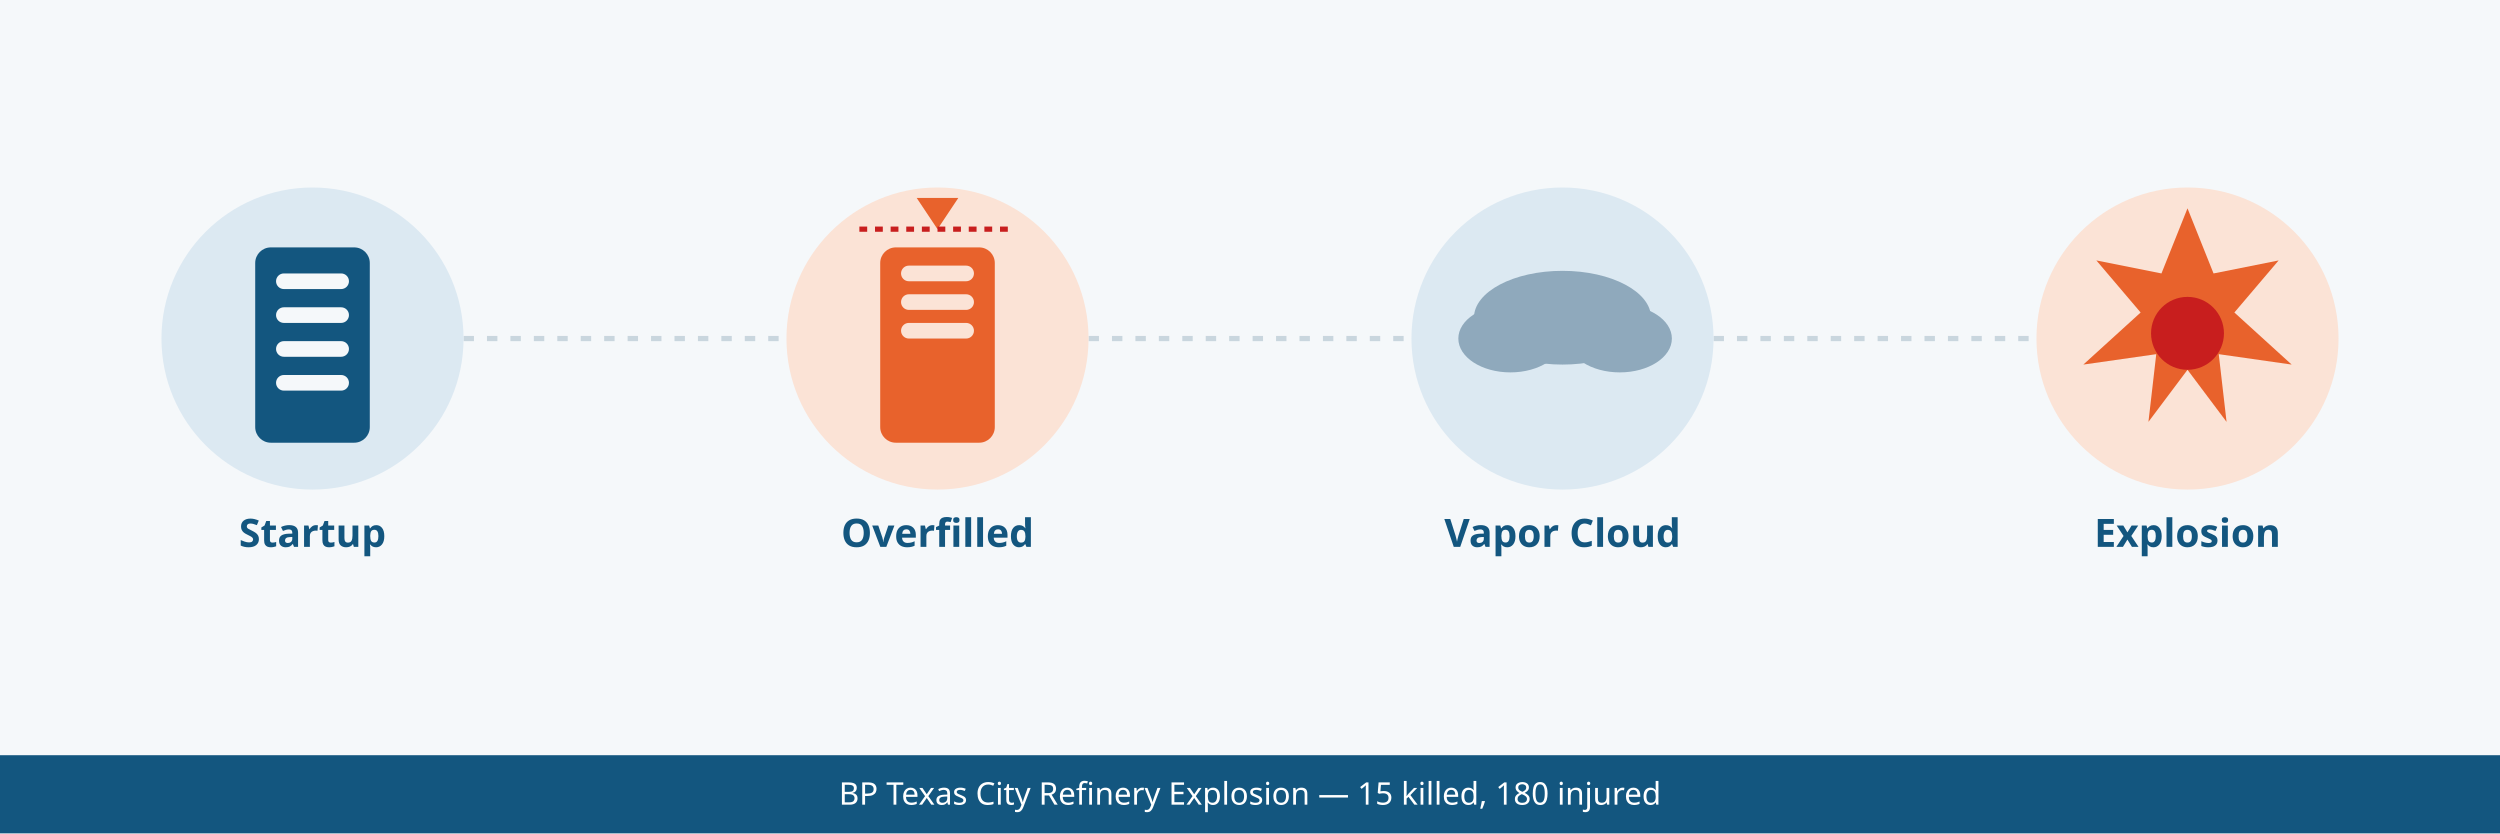
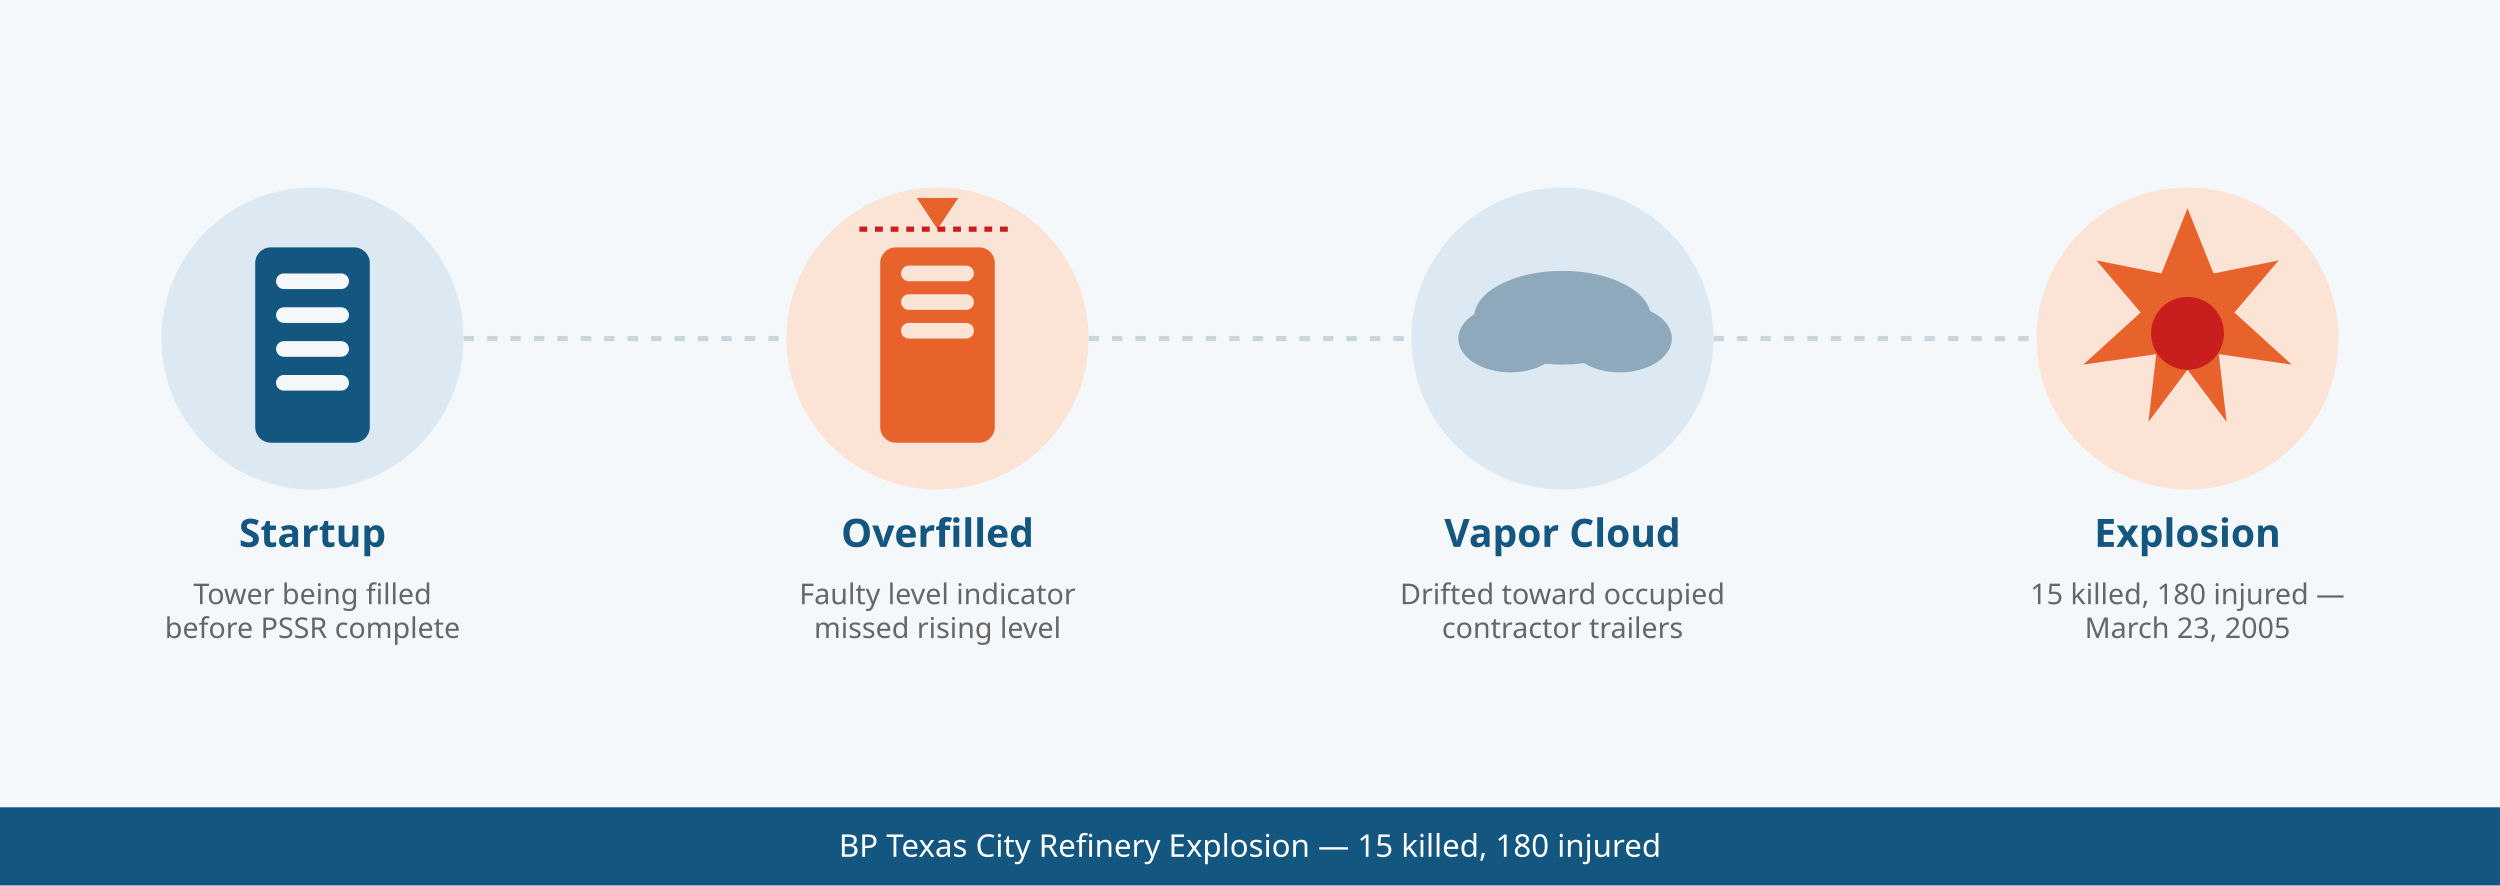
- <svg xmlns="http://www.w3.org/2000/svg" viewBox="0 0 960 320" font-family="'Poppins', sans-serif">
+ <svg xmlns="http://www.w3.org/2000/svg" viewBox="0 0 960 340" font-family="'Poppins', sans-serif">
  <defs>
    <style>
      .label { font-family: 'Baloo 2', sans-serif; font-weight: 700; font-size: 15px; fill: #13567F; }
+       .sublabel { font-family: 'Poppins', sans-serif; font-size: 11px; fill: #666; }
      .arrow { stroke: #C9D6DE; stroke-width: 2; fill: none; }
    </style>
  </defs>
-   <rect width="960" height="320" fill="#F5F8FA" />
+   <rect width="960" height="340" fill="#F5F8FA" />
  <line x1="178" y1="130" x2="302" y2="130" class="arrow" stroke-dasharray="4 5" />
  <line x1="418" y1="130" x2="542" y2="130" class="arrow" stroke-dasharray="4 5" />
  <line x1="658" y1="130" x2="782" y2="130" class="arrow" stroke-dasharray="4 5" />
  <g transform="translate(60,50)">
    <circle cx="60" cy="80" r="58" fill="#DCE9F2" />
    <rect x="38" y="45" width="44" height="75" rx="6" fill="#13567F" />
    <rect x="46" y="55" width="28" height="6" rx="3" fill="#F5F8FA" />
    <rect x="46" y="68" width="28" height="6" rx="3" fill="#F5F8FA" />
    <rect x="46" y="81" width="28" height="6" rx="3" fill="#F5F8FA" />
    <rect x="46" y="94" width="28" height="6" rx="3" fill="#F5F8FA" />
    <text x="60" y="160" text-anchor="middle" class="label">Startup</text>
+     <text x="60" y="182" text-anchor="middle" class="sublabel">Tower being filled</text>
+     <text x="60" y="195" text-anchor="middle" class="sublabel">before PSSR complete</text>
  </g>
  <g transform="translate(300,50)">
    <circle cx="60" cy="80" r="58" fill="#FBE3D6" />
    <rect x="38" y="45" width="44" height="75" rx="6" fill="#E8622C" />
    <rect x="46" y="52" width="28" height="6" rx="3" fill="#FBE3D6" />
    <rect x="46" y="63" width="28" height="6" rx="3" fill="#FBE3D6" />
    <rect x="46" y="74" width="28" height="6" rx="3" fill="#FBE3D6" />
    <path d="M60,38 L52,26 L68,26 Z" fill="#E8622C" />
    <line x1="30" y1="38" x2="90" y2="38" stroke="#C81E1E" stroke-width="2" stroke-dasharray="3 3" />
    <text x="60" y="160" text-anchor="middle" class="label">Overfilled</text>
+     <text x="60" y="182" text-anchor="middle" class="sublabel">Faulty level indicator</text>
+     <text x="60" y="195" text-anchor="middle" class="sublabel">missed rising level</text>
  </g>
  <g transform="translate(540,50)">
    <circle cx="60" cy="80" r="58" fill="#DCE9F2" />
    <ellipse cx="60" cy="72" rx="34" ry="18" fill="#8FA9BC" />
    <ellipse cx="40" cy="80" rx="20" ry="13" fill="#8FA9BC" />
    <ellipse cx="82" cy="80" rx="20" ry="13" fill="#8FA9BC" />
    <text x="60" y="160" text-anchor="middle" class="label">Vapor Cloud</text>
+     <text x="60" y="182" text-anchor="middle" class="sublabel">Drifted toward occupied</text>
+     <text x="60" y="195" text-anchor="middle" class="sublabel">contractor trailers</text>
  </g>
  <g transform="translate(780,50)">
    <circle cx="60" cy="80" r="58" fill="#FBE3D6" />
    <path d="M60,30 L70,55 L95,50 L78,70 L100,90 L72,86 L75,112 L60,92 L45,112 L48,86 L20,90 L42,70 L25,50 L50,55 Z" fill="#E8622C" />
    <circle cx="60" cy="78" r="14" fill="#C81E1E" />
    <text x="60" y="160" text-anchor="middle" class="label">Explosion</text>
+     <text x="60" y="182" text-anchor="middle" class="sublabel">15 killed, 180 injured —</text>
+     <text x="60" y="195" text-anchor="middle" class="sublabel">March 23, 2005</text>
  </g>
-   <rect x="0" y="290" width="960" height="30" fill="#13567F" />
-   <text x="480" y="309" text-anchor="middle" fill="#fff" font-size="12" font-family="'Poppins', sans-serif" font-weight="500">BP Texas City Refinery Explosion — 15 killed, 180 injured</text>
+   <rect x="0" y="310" width="960" height="30" fill="#13567F" />
+   <text x="480" y="329" text-anchor="middle" fill="#fff" font-size="12" font-family="'Poppins', sans-serif" font-weight="500">BP Texas City Refinery Explosion — 15 killed, 180 injured</text>
</svg>
